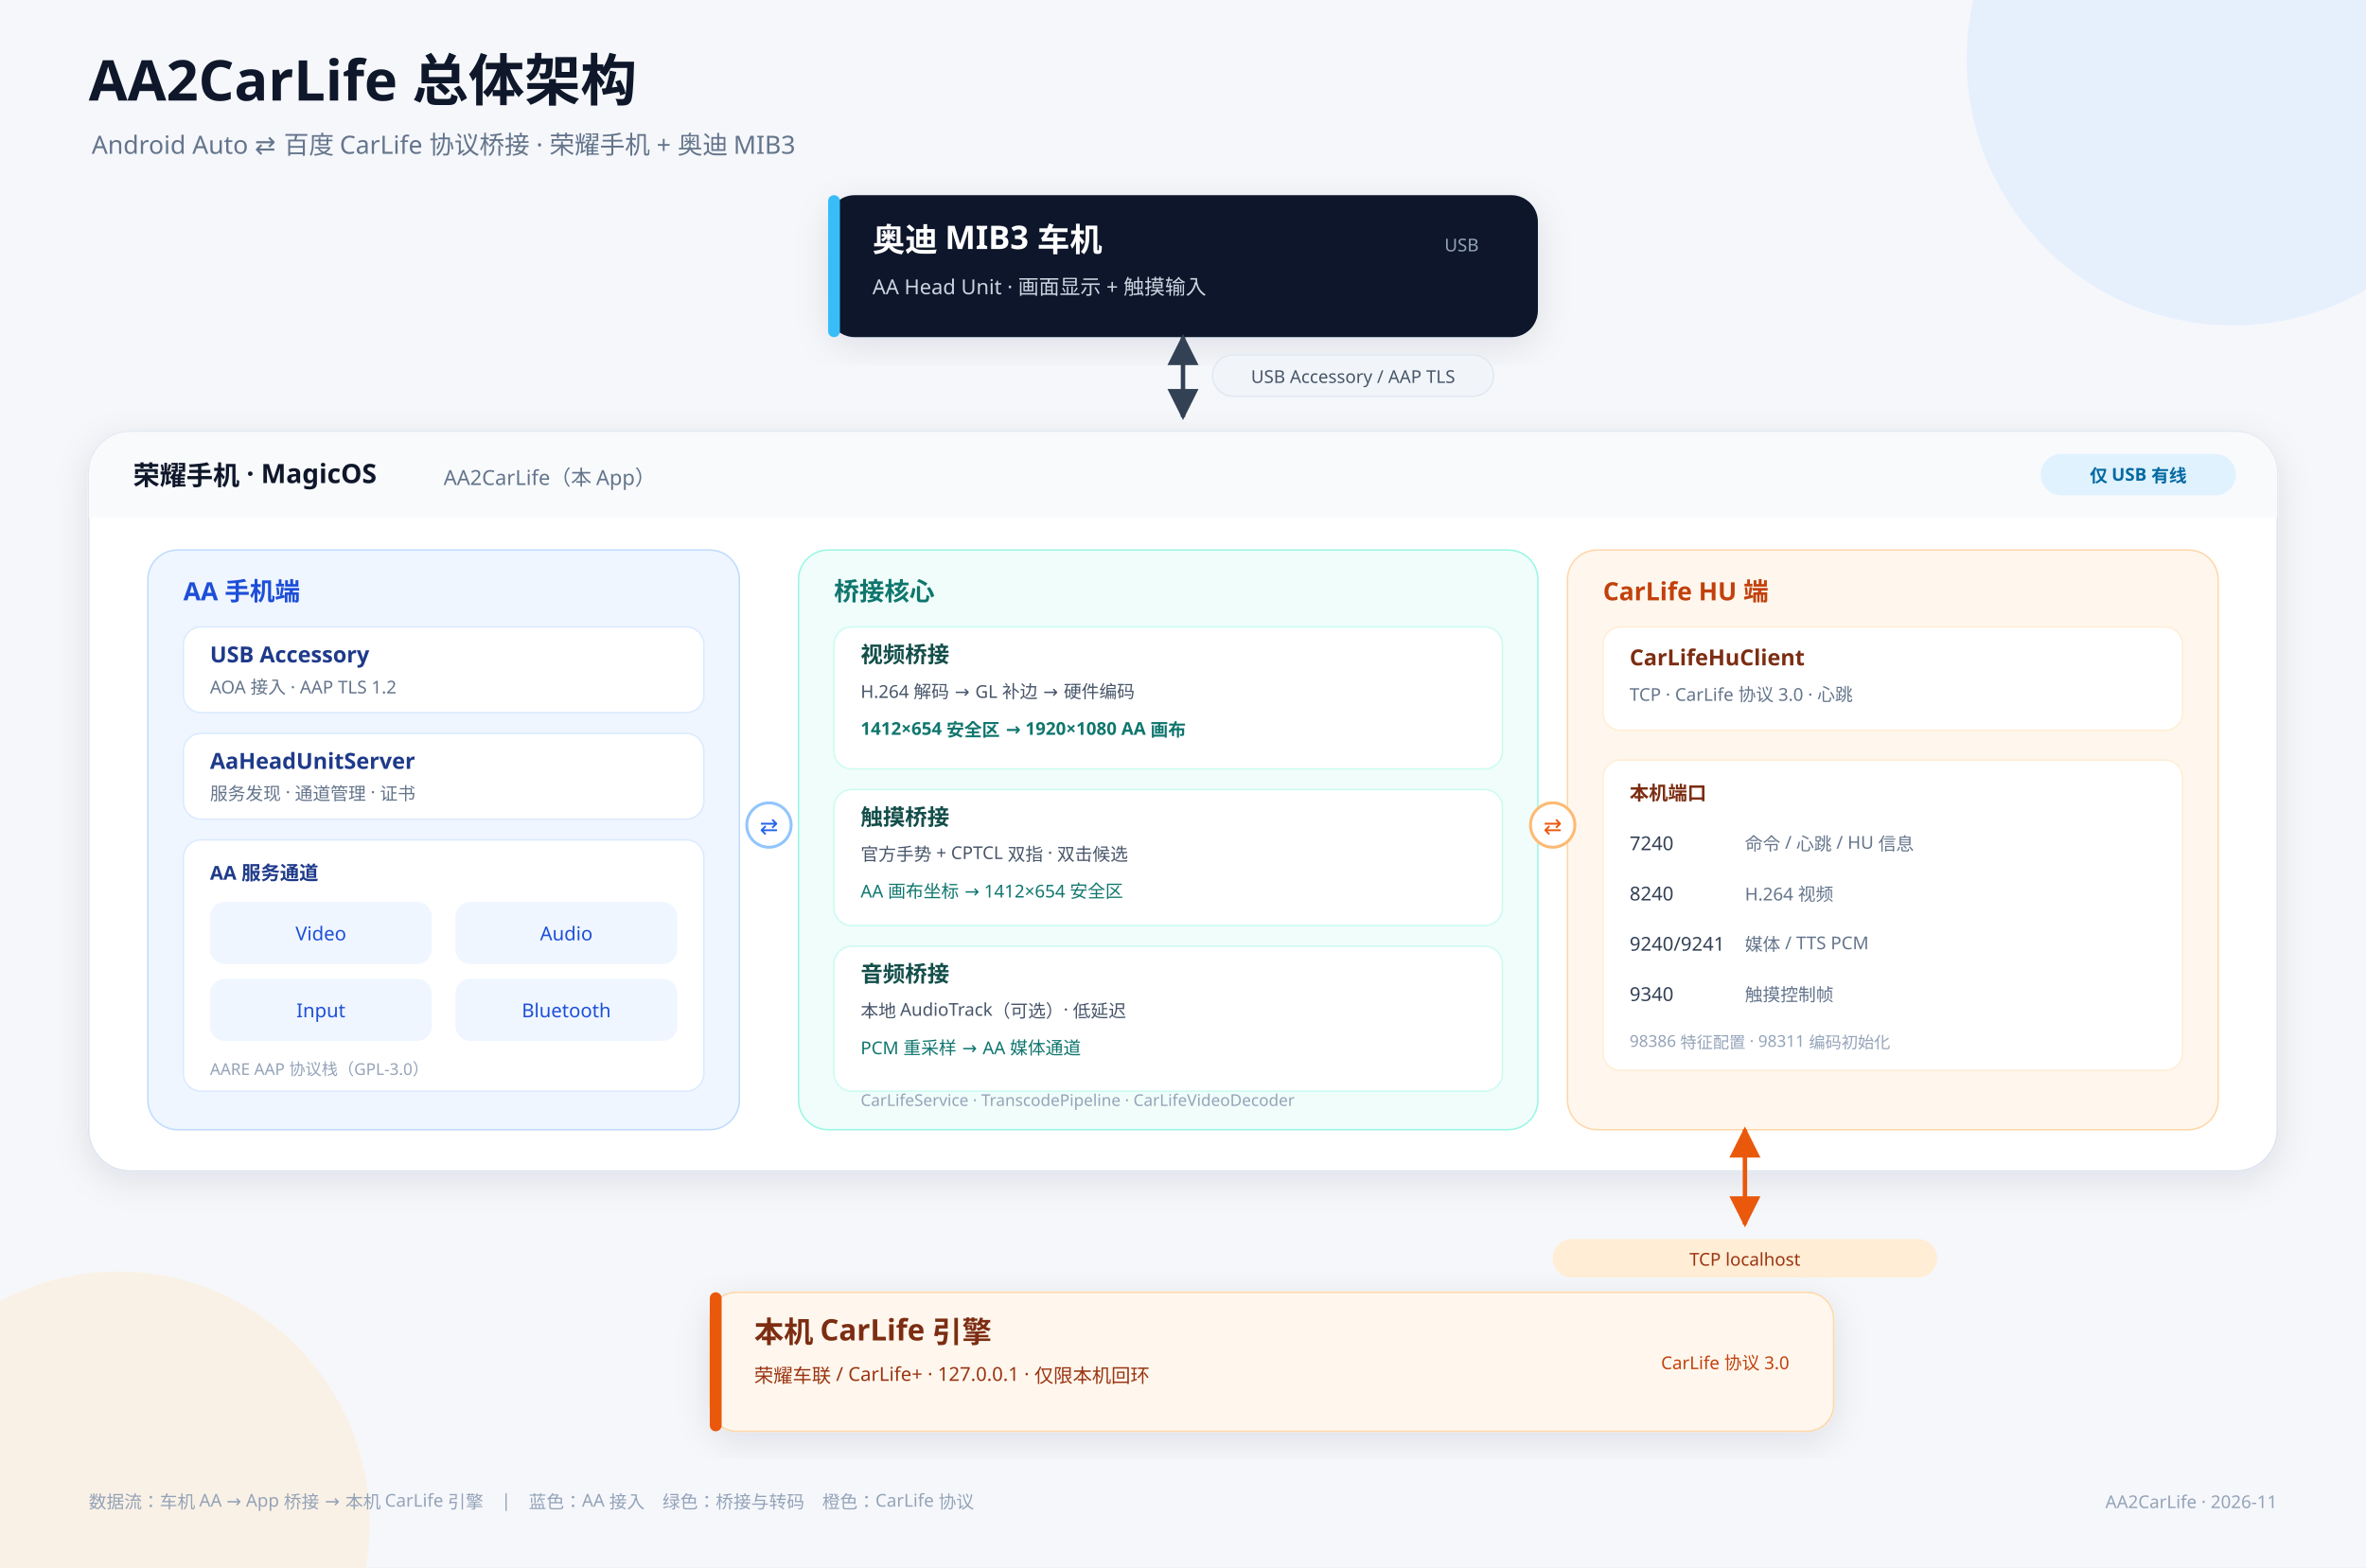
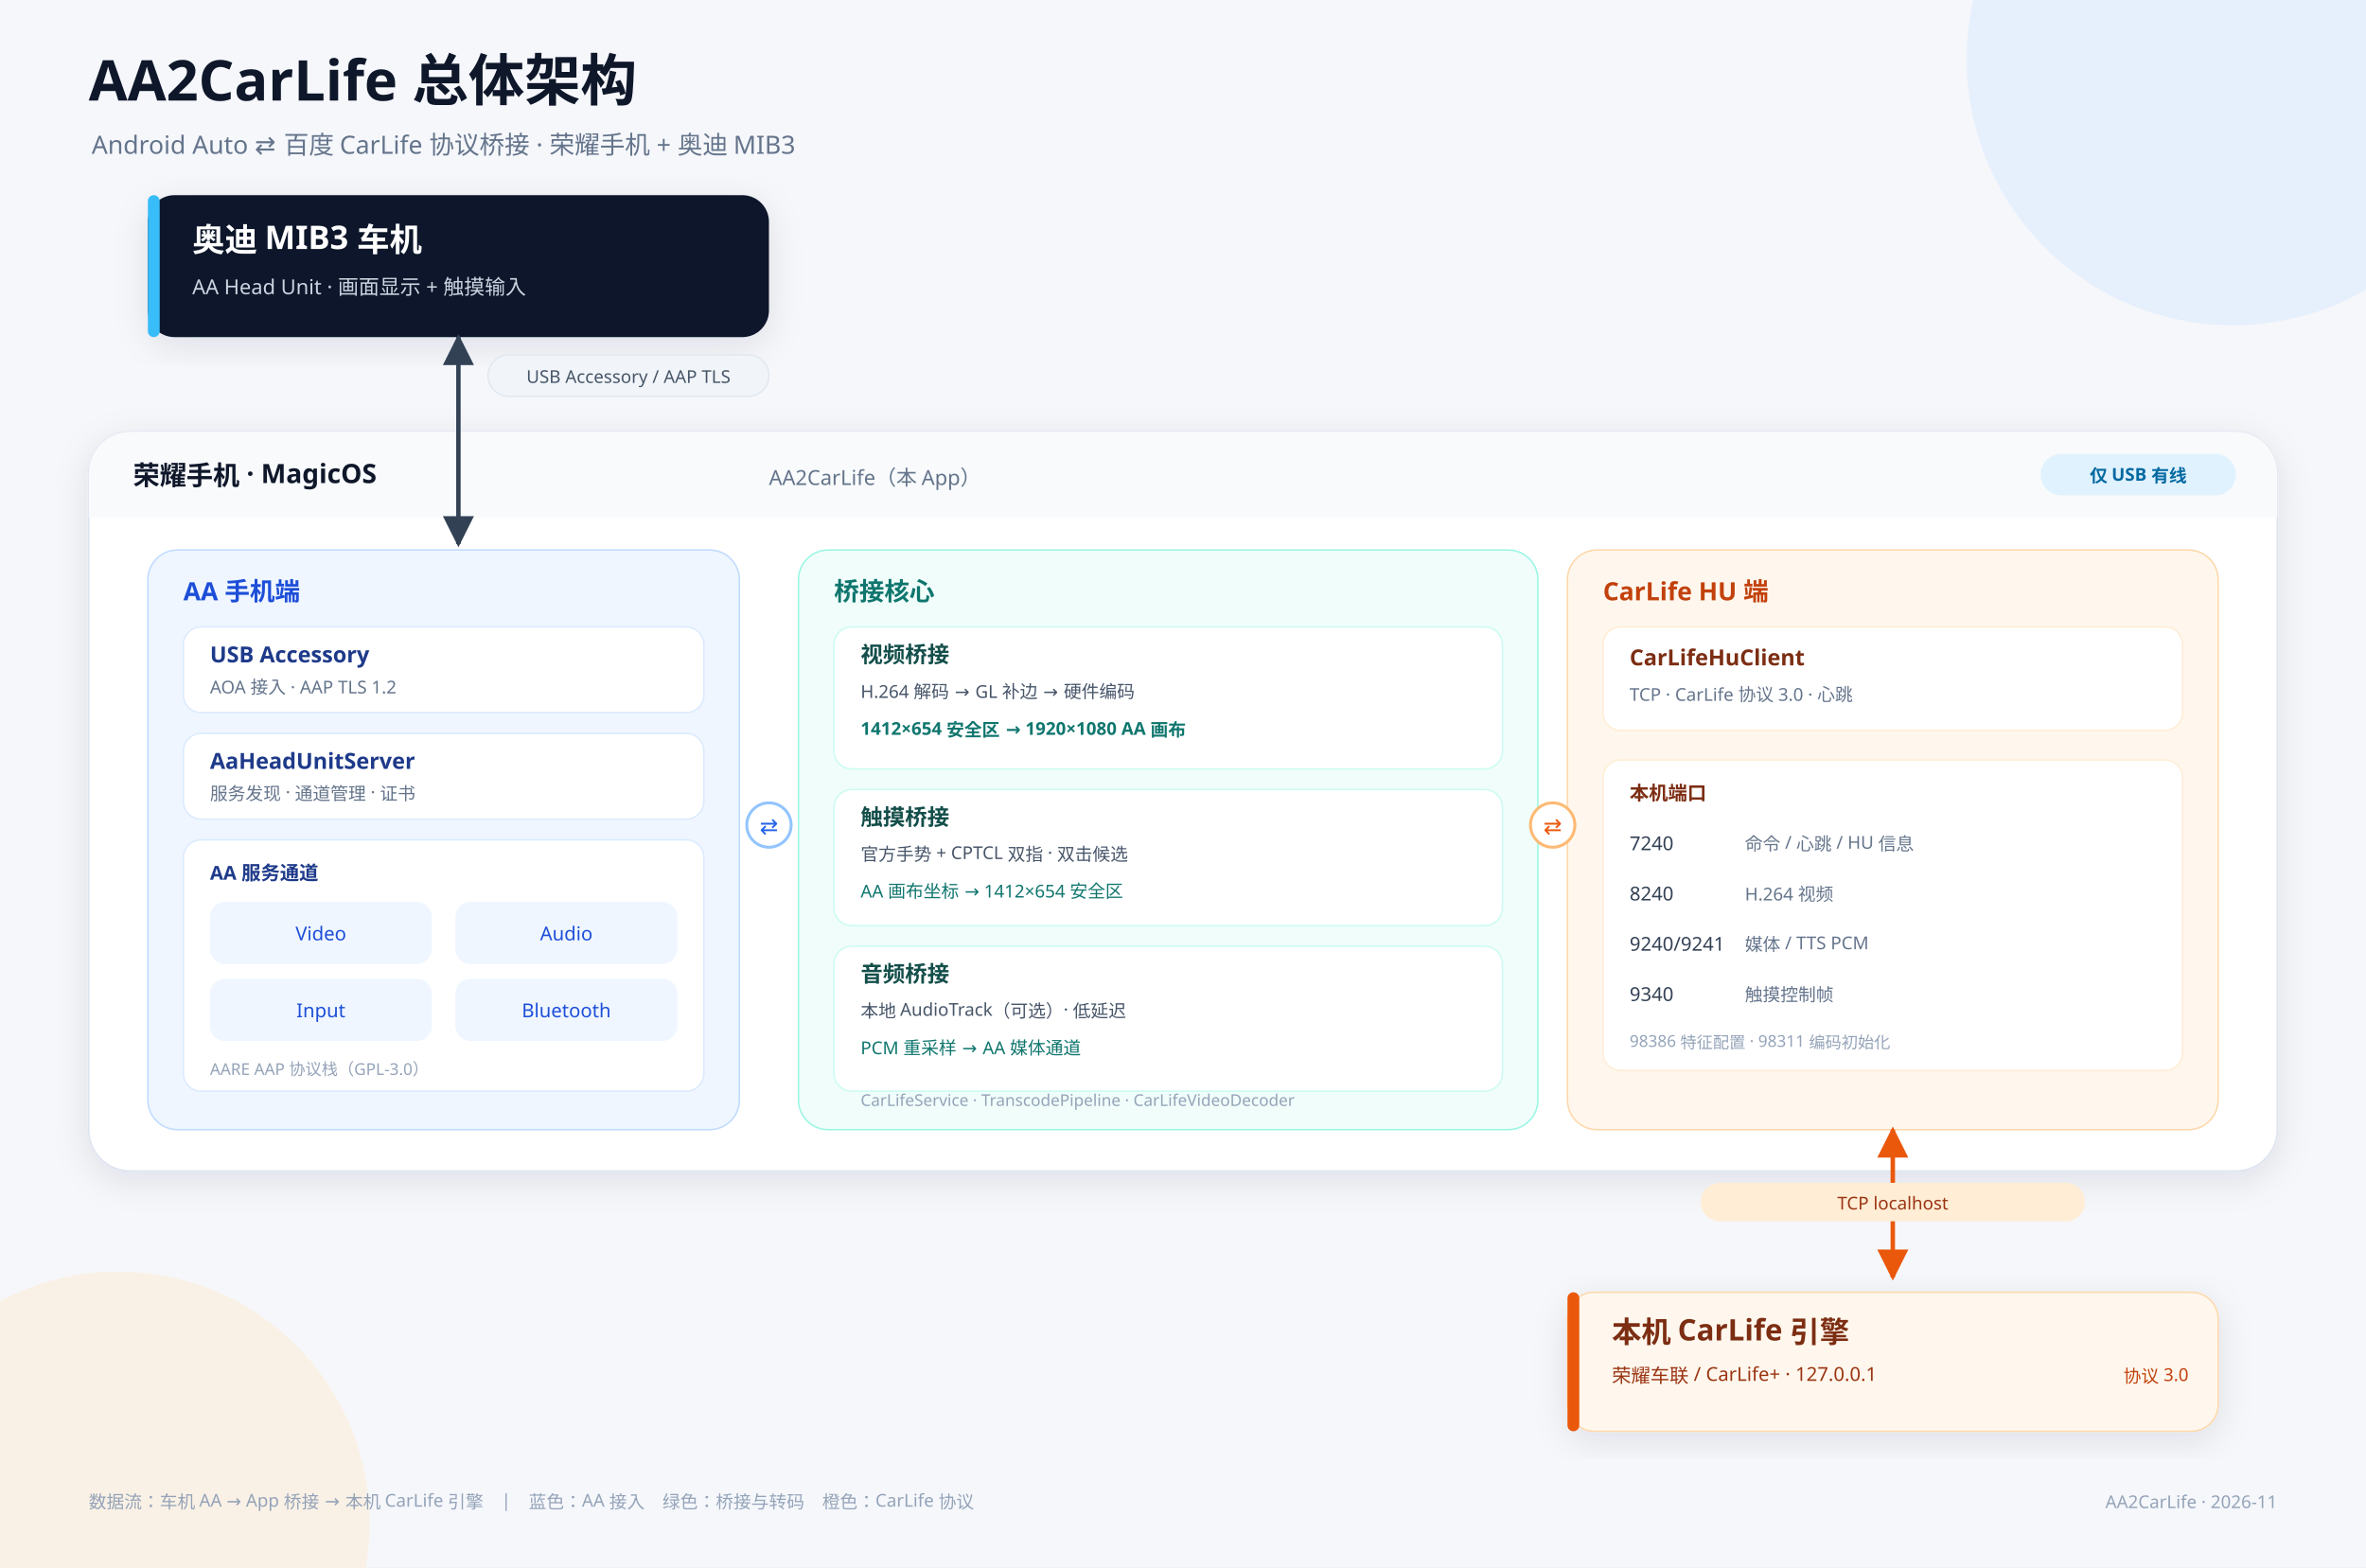
<svg xmlns="http://www.w3.org/2000/svg" width="1600" height="1060" viewBox="0 0 1600 1060">
  <defs>
    <filter id="shadow" x="-20%" y="-20%" width="140%" height="140%">
      <feDropShadow dx="0" dy="6" stdDeviation="12" flood-color="#0F172A" flood-opacity="0.10" />
    </filter>
    <marker id="arrowBlue" viewBox="0 0 10 10" refX="9" refY="5" markerWidth="7" markerHeight="7" orient="auto-start-reverse">
      <path d="M 0 0 L 10 5 L 0 10 z" fill="#2563EB" />
    </marker>
    <marker id="arrowGreen" viewBox="0 0 10 10" refX="9" refY="5" markerWidth="7" markerHeight="7" orient="auto-start-reverse">
      <path d="M 0 0 L 10 5 L 0 10 z" fill="#0F766E" />
    </marker>
    <marker id="arrowOrange" viewBox="0 0 10 10" refX="9" refY="5" markerWidth="7" markerHeight="7" orient="auto-start-reverse">
      <path d="M 0 0 L 10 5 L 0 10 z" fill="#EA580C" />
    </marker>
    <marker id="arrowDark" viewBox="0 0 10 10" refX="9" refY="5" markerWidth="7" markerHeight="7" orient="auto-start-reverse">
      <path d="M 0 0 L 10 5 L 0 10 z" fill="#334155" />
    </marker>
  </defs>
  <rect width="1600" height="1060" fill="#F5F7FB" />
  <circle cx="1510" cy="40" r="180" fill="#DBEAFE" opacity="0.55" />
  <circle cx="80" cy="1030" r="170" fill="#FFEDD5" opacity="0.55" />
  <text x="60" y="68" font-family="Microsoft YaHei, Noto Sans SC, PingFang SC, sans-serif" font-size="38" font-weight="700" fill="#0F172A">AA2CarLife 总体架构</text>
  <text x="62" y="104" font-family="Microsoft YaHei, Noto Sans SC, PingFang SC, sans-serif" font-size="17" fill="#64748B">Android Auto ⇄ 百度 CarLife 协议桥接 · 荣耀手机 + 奥迪 MIB3</text>
-   <rect x="560" y="132" width="480" height="96" rx="18" fill="#0F172A" filter="url(#shadow)" />
-   <rect x="560" y="132" width="8" height="96" rx="4" fill="#38BDF8" />
-   <text x="590" y="170" font-family="Microsoft YaHei, Noto Sans SC, PingFang SC, sans-serif" font-size="22" font-weight="700" fill="#FFFFFF">奥迪 MIB3 车机</text>
-   <text x="590" y="199" font-family="Microsoft YaHei, Noto Sans SC, PingFang SC, sans-serif" font-size="14" fill="#CBD5E1">AA Head Unit · 画面显示 + 触摸输入</text>
-   <text x="1000" y="170" text-anchor="end" font-family="Microsoft YaHei, Noto Sans SC, PingFang SC, sans-serif" font-size="12" fill="#94A3B8">USB</text>
-   <path d="M 800 228 L 800 282" stroke="#334155" stroke-width="3" marker-start="url(#arrowDark)" marker-end="url(#arrowDark)" />
-   <rect x="820" y="240" width="190" height="28" rx="14" fill="#F1F5F9" stroke="#E2E8F0" />
-   <text x="915" y="259" text-anchor="middle" font-family="Microsoft YaHei, Noto Sans SC, PingFang SC, sans-serif" font-size="12" fill="#475569">USB Accessory / AAP TLS</text>
+   <rect x="100" y="132" width="420" height="96" rx="18" fill="#0F172A" filter="url(#shadow)" />
+   <rect x="100" y="132" width="8" height="96" rx="4" fill="#38BDF8" />
+   <text x="130" y="170" font-family="Microsoft YaHei, Noto Sans SC, PingFang SC, sans-serif" font-size="22" font-weight="700" fill="#FFFFFF">奥迪 MIB3 车机</text>
+   <text x="130" y="199" font-family="Microsoft YaHei, Noto Sans SC, PingFang SC, sans-serif" font-size="14" fill="#CBD5E1">AA Head Unit · 画面显示 + 触摸输入</text>
+   <rect x="330" y="240" width="190" height="28" rx="14" fill="#F1F5F9" stroke="#E2E8F0" />
+   <text x="425" y="259" text-anchor="middle" font-family="Microsoft YaHei, Noto Sans SC, PingFang SC, sans-serif" font-size="12" fill="#475569">USB Accessory / AAP TLS</text>
  <rect x="60" y="292" width="1480" height="500" rx="28" fill="#FFFFFF" stroke="#DCE3EE" filter="url(#shadow)" />
  <rect x="60" y="292" width="1480" height="58" rx="28" fill="#F8FAFC" />
  <rect x="60" y="322" width="1480" height="28" fill="#F8FAFC" />
  <text x="90" y="328" font-family="Microsoft YaHei, Noto Sans SC, PingFang SC, sans-serif" font-size="18" font-weight="700" fill="#0F172A">荣耀手机 · MagicOS</text>
-   <text x="300" y="328" font-family="Microsoft YaHei, Noto Sans SC, PingFang SC, sans-serif" font-size="14" fill="#64748B">AA2CarLife（本 App）</text>
+   <text x="520" y="328" font-family="Microsoft YaHei, Noto Sans SC, PingFang SC, sans-serif" font-size="14" fill="#64748B">AA2CarLife（本 App）</text>
  <rect x="1380" y="307" width="132" height="28" rx="14" fill="#E0F2FE" />
  <text x="1446" y="326" text-anchor="middle" font-family="Microsoft YaHei, Noto Sans SC, PingFang SC, sans-serif" font-size="12" font-weight="600" fill="#0369A1">仅 USB 有线</text>
  <rect x="100" y="372" width="400" height="392" rx="20" fill="#EFF6FF" stroke="#BFDBFE" />
  <text x="124" y="406" font-family="Microsoft YaHei, Noto Sans SC, PingFang SC, sans-serif" font-size="17" font-weight="700" fill="#1D4ED8">AA 手机端</text>
  <rect x="124" y="424" width="352" height="58" rx="12" fill="#FFFFFF" stroke="#DBEAFE" />
  <text x="142" y="448" font-family="Microsoft YaHei, Noto Sans SC, PingFang SC, sans-serif" font-size="15" font-weight="600" fill="#1E3A8A">USB Accessory</text>
  <text x="142" y="469" font-family="Microsoft YaHei, Noto Sans SC, PingFang SC, sans-serif" font-size="12" fill="#64748B">AOA 接入 · AAP TLS 1.2</text>
  <rect x="124" y="496" width="352" height="58" rx="12" fill="#FFFFFF" stroke="#DBEAFE" />
  <text x="142" y="520" font-family="Microsoft YaHei, Noto Sans SC, PingFang SC, sans-serif" font-size="15" font-weight="600" fill="#1E3A8A">AaHeadUnitServer</text>
  <text x="142" y="541" font-family="Microsoft YaHei, Noto Sans SC, PingFang SC, sans-serif" font-size="12" fill="#64748B">服务发现 · 通道管理 · 证书</text>
  <rect x="124" y="568" width="352" height="170" rx="12" fill="#FFFFFF" stroke="#DBEAFE" />
  <text x="142" y="595" font-family="Microsoft YaHei, Noto Sans SC, PingFang SC, sans-serif" font-size="13" font-weight="600" fill="#1E3A8A">AA 服务通道</text>
  <rect x="142" y="610" width="150" height="42" rx="10" fill="#EFF6FF" />
  <text x="217" y="636" text-anchor="middle" font-family="Microsoft YaHei, Noto Sans SC, PingFang SC, sans-serif" font-size="13" fill="#1D4ED8">Video</text>
  <rect x="308" y="610" width="150" height="42" rx="10" fill="#EFF6FF" />
  <text x="383" y="636" text-anchor="middle" font-family="Microsoft YaHei, Noto Sans SC, PingFang SC, sans-serif" font-size="13" fill="#1D4ED8">Audio</text>
  <rect x="142" y="662" width="150" height="42" rx="10" fill="#EFF6FF" />
  <text x="217" y="688" text-anchor="middle" font-family="Microsoft YaHei, Noto Sans SC, PingFang SC, sans-serif" font-size="13" fill="#1D4ED8">Input</text>
  <rect x="308" y="662" width="150" height="42" rx="10" fill="#EFF6FF" />
  <text x="383" y="688" text-anchor="middle" font-family="Microsoft YaHei, Noto Sans SC, PingFang SC, sans-serif" font-size="13" fill="#1D4ED8">Bluetooth</text>
  <text x="142" y="727" font-family="Microsoft YaHei, Noto Sans SC, PingFang SC, sans-serif" font-size="11" fill="#94A3B8">AARE AAP 协议栈（GPL-3.0）</text>
  <rect x="540" y="372" width="500" height="392" rx="20" fill="#F0FDFA" stroke="#99F6E4" />
  <text x="564" y="406" font-family="Microsoft YaHei, Noto Sans SC, PingFang SC, sans-serif" font-size="17" font-weight="700" fill="#0F766E">桥接核心</text>
  <rect x="564" y="424" width="452" height="96" rx="12" fill="#FFFFFF" stroke="#CCFBF1" />
  <text x="582" y="448" font-family="Microsoft YaHei, Noto Sans SC, PingFang SC, sans-serif" font-size="15" font-weight="600" fill="#134E4A">视频桥接</text>
  <text x="582" y="472" font-family="Microsoft YaHei, Noto Sans SC, PingFang SC, sans-serif" font-size="12" fill="#475569">H.264 解码 → GL 补边 → 硬件编码</text>
  <text x="582" y="497" font-family="Microsoft YaHei, Noto Sans SC, PingFang SC, sans-serif" font-size="12" font-weight="600" fill="#0F766E">1412×654 安全区 → 1920×1080 AA 画布</text>
  <rect x="564" y="534" width="452" height="92" rx="12" fill="#FFFFFF" stroke="#CCFBF1" />
  <text x="582" y="558" font-family="Microsoft YaHei, Noto Sans SC, PingFang SC, sans-serif" font-size="15" font-weight="600" fill="#134E4A">触摸桥接</text>
  <text x="582" y="582" font-family="Microsoft YaHei, Noto Sans SC, PingFang SC, sans-serif" font-size="12" fill="#475569">官方手势 + CPTCL 双指 · 双击候选</text>
  <text x="582" y="607" font-family="Microsoft YaHei, Noto Sans SC, PingFang SC, sans-serif" font-size="12" fill="#0F766E">AA 画布坐标 → 1412×654 安全区</text>
  <rect x="564" y="640" width="452" height="98" rx="12" fill="#FFFFFF" stroke="#CCFBF1" />
  <text x="582" y="664" font-family="Microsoft YaHei, Noto Sans SC, PingFang SC, sans-serif" font-size="15" font-weight="600" fill="#134E4A">音频桥接</text>
  <text x="582" y="688" font-family="Microsoft YaHei, Noto Sans SC, PingFang SC, sans-serif" font-size="12" fill="#475569">本地 AudioTrack（可选）· 低延迟</text>
  <text x="582" y="713" font-family="Microsoft YaHei, Noto Sans SC, PingFang SC, sans-serif" font-size="12" fill="#0F766E">PCM 重采样 → AA 媒体通道</text>
  <text x="582" y="748" font-family="Microsoft YaHei, Noto Sans SC, PingFang SC, sans-serif" font-size="11" fill="#94A3B8">CarLifeService · TranscodePipeline · CarLifeVideoDecoder</text>
  <rect x="1060" y="372" width="440" height="392" rx="20" fill="#FFF7ED" stroke="#FED7AA" />
  <text x="1084" y="406" font-family="Microsoft YaHei, Noto Sans SC, PingFang SC, sans-serif" font-size="17" font-weight="700" fill="#C2410C">CarLife HU 端</text>
  <rect x="1084" y="424" width="392" height="70" rx="12" fill="#FFFFFF" stroke="#FFEDD5" />
  <text x="1102" y="450" font-family="Microsoft YaHei, Noto Sans SC, PingFang SC, sans-serif" font-size="15" font-weight="600" fill="#7C2D12">CarLifeHuClient</text>
  <text x="1102" y="474" font-family="Microsoft YaHei, Noto Sans SC, PingFang SC, sans-serif" font-size="12" fill="#64748B">TCP · CarLife 协议 3.0 · 心跳</text>
  <rect x="1084" y="514" width="392" height="210" rx="12" fill="#FFFFFF" stroke="#FFEDD5" />
  <text x="1102" y="541" font-family="Microsoft YaHei, Noto Sans SC, PingFang SC, sans-serif" font-size="13" font-weight="600" fill="#7C2D12">本机端口</text>
  <text x="1102" y="575" font-family="Microsoft YaHei, Noto Sans SC, PingFang SC, sans-serif" font-size="13" fill="#334155">7240</text>
  <text x="1180" y="575" font-family="Microsoft YaHei, Noto Sans SC, PingFang SC, sans-serif" font-size="12" fill="#64748B">命令 / 心跳 / HU 信息</text>
  <text x="1102" y="609" font-family="Microsoft YaHei, Noto Sans SC, PingFang SC, sans-serif" font-size="13" fill="#334155">8240</text>
  <text x="1180" y="609" font-family="Microsoft YaHei, Noto Sans SC, PingFang SC, sans-serif" font-size="12" fill="#64748B">H.264 视频</text>
  <text x="1102" y="643" font-family="Microsoft YaHei, Noto Sans SC, PingFang SC, sans-serif" font-size="13" fill="#334155">9240/9241</text>
  <text x="1180" y="643" font-family="Microsoft YaHei, Noto Sans SC, PingFang SC, sans-serif" font-size="12" fill="#64748B">媒体 / TTS PCM</text>
  <text x="1102" y="677" font-family="Microsoft YaHei, Noto Sans SC, PingFang SC, sans-serif" font-size="13" fill="#334155">9340</text>
  <text x="1180" y="677" font-family="Microsoft YaHei, Noto Sans SC, PingFang SC, sans-serif" font-size="12" fill="#64748B">触摸控制帧</text>
  <text x="1102" y="708" font-family="Microsoft YaHei, Noto Sans SC, PingFang SC, sans-serif" font-size="11" fill="#94A3B8">98386 特征配置 · 98311 编码初始化</text>
+   <path d="M 310 228 L 310 368" stroke="#334155" stroke-width="3" marker-start="url(#arrowDark)" marker-end="url(#arrowDark)" />
  <circle cx="520" cy="558" r="15" fill="#FFFFFF" stroke="#93C5FD" stroke-width="2" />
  <text x="520" y="564" text-anchor="middle" font-family="Microsoft YaHei, Noto Sans SC, PingFang SC, sans-serif" font-size="15" fill="#2563EB">⇄</text>
  <circle cx="1050" cy="558" r="15" fill="#FFFFFF" stroke="#FDBA74" stroke-width="2" />
  <text x="1050" y="564" text-anchor="middle" font-family="Microsoft YaHei, Noto Sans SC, PingFang SC, sans-serif" font-size="15" fill="#EA580C">⇄</text>
-   <path d="M 1180 764 L 1180 828" stroke="#EA580C" stroke-width="3" marker-start="url(#arrowOrange)" marker-end="url(#arrowOrange)" />
-   <rect x="1050" y="838" width="260" height="26" rx="13" fill="#FFEDD5" />
-   <text x="1180" y="856" text-anchor="middle" font-family="Microsoft YaHei, Noto Sans SC, PingFang SC, sans-serif" font-size="12" fill="#9A3412">TCP localhost</text>
-   <rect x="480" y="874" width="760" height="94" rx="18" fill="#FFF7ED" stroke="#FED7AA" filter="url(#shadow)" />
-   <rect x="480" y="874" width="8" height="94" rx="4" fill="#EA580C" />
-   <text x="510" y="908" font-family="Microsoft YaHei, Noto Sans SC, PingFang SC, sans-serif" font-size="20" font-weight="700" fill="#7C2D12">本机 CarLife 引擎</text>
-   <text x="510" y="935" font-family="Microsoft YaHei, Noto Sans SC, PingFang SC, sans-serif" font-size="13" fill="#9A3412">荣耀车联 / CarLife+ · 127.0.0.1 · 仅限本机回环</text>
-   <text x="1210" y="926" text-anchor="end" font-family="Microsoft YaHei, Noto Sans SC, PingFang SC, sans-serif" font-size="12" fill="#C2410C">CarLife 协议 3.0</text>
+   <path d="M 1280 764 L 1280 864" stroke="#EA580C" stroke-width="3" marker-start="url(#arrowOrange)" marker-end="url(#arrowOrange)" />
+   <rect x="1150" y="800" width="260" height="26" rx="13" fill="#FFEDD5" />
+   <text x="1280" y="818" text-anchor="middle" font-family="Microsoft YaHei, Noto Sans SC, PingFang SC, sans-serif" font-size="12" fill="#9A3412">TCP localhost</text>
+   <rect x="1060" y="874" width="440" height="94" rx="18" fill="#FFF7ED" stroke="#FED7AA" filter="url(#shadow)" />
+   <rect x="1060" y="874" width="8" height="94" rx="4" fill="#EA580C" />
+   <text x="1090" y="908" font-family="Microsoft YaHei, Noto Sans SC, PingFang SC, sans-serif" font-size="20" font-weight="700" fill="#7C2D12">本机 CarLife 引擎</text>
+   <text x="1090" y="935" font-family="Microsoft YaHei, Noto Sans SC, PingFang SC, sans-serif" font-size="13" fill="#9A3412">荣耀车联 / CarLife+ · 127.0.0.1</text>
+   <text x="1480" y="935" text-anchor="end" font-family="Microsoft YaHei, Noto Sans SC, PingFang SC, sans-serif" font-size="12" fill="#C2410C">协议 3.0</text>
  <text x="60" y="1020" font-family="Microsoft YaHei, Noto Sans SC, PingFang SC, sans-serif" font-size="12" fill="#94A3B8">数据流：车机 AA → App 桥接 → 本机 CarLife 引擎　|　蓝色：AA 接入　绿色：桥接与转码　橙色：CarLife 协议</text>
  <text x="1540" y="1020" text-anchor="end" font-family="Microsoft YaHei, Noto Sans SC, PingFang SC, sans-serif" font-size="12" fill="#94A3B8">AA2CarLife · 2026-11</text>
</svg>
